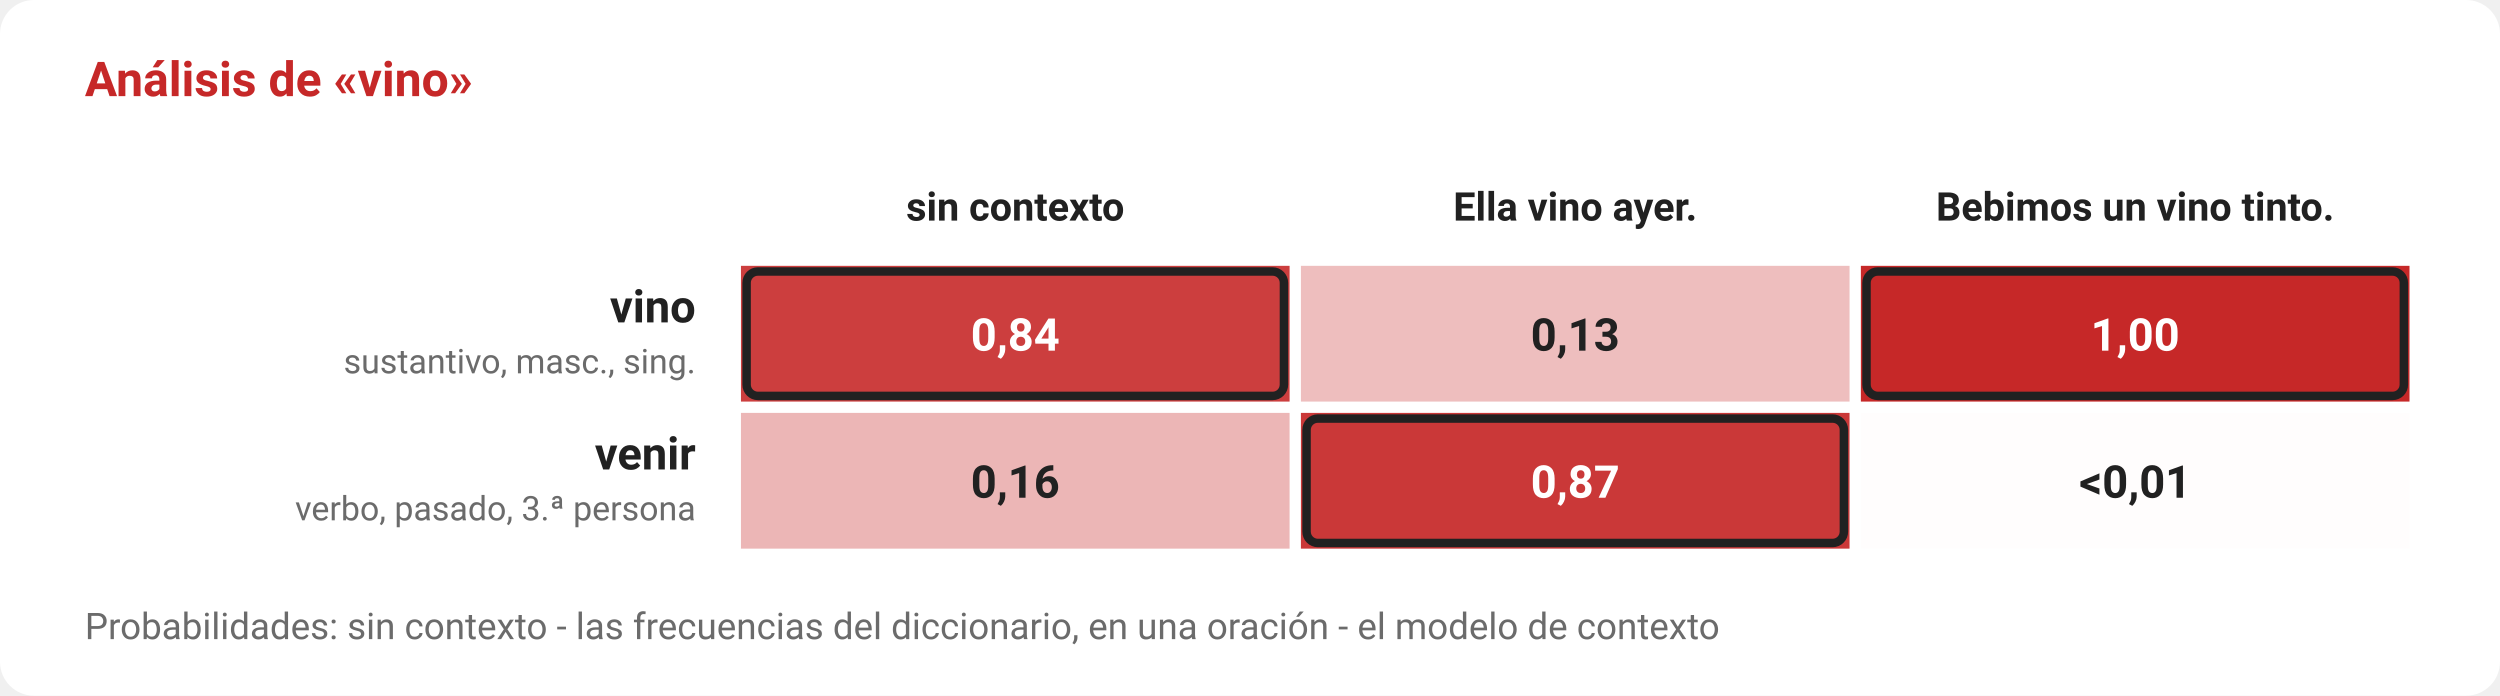
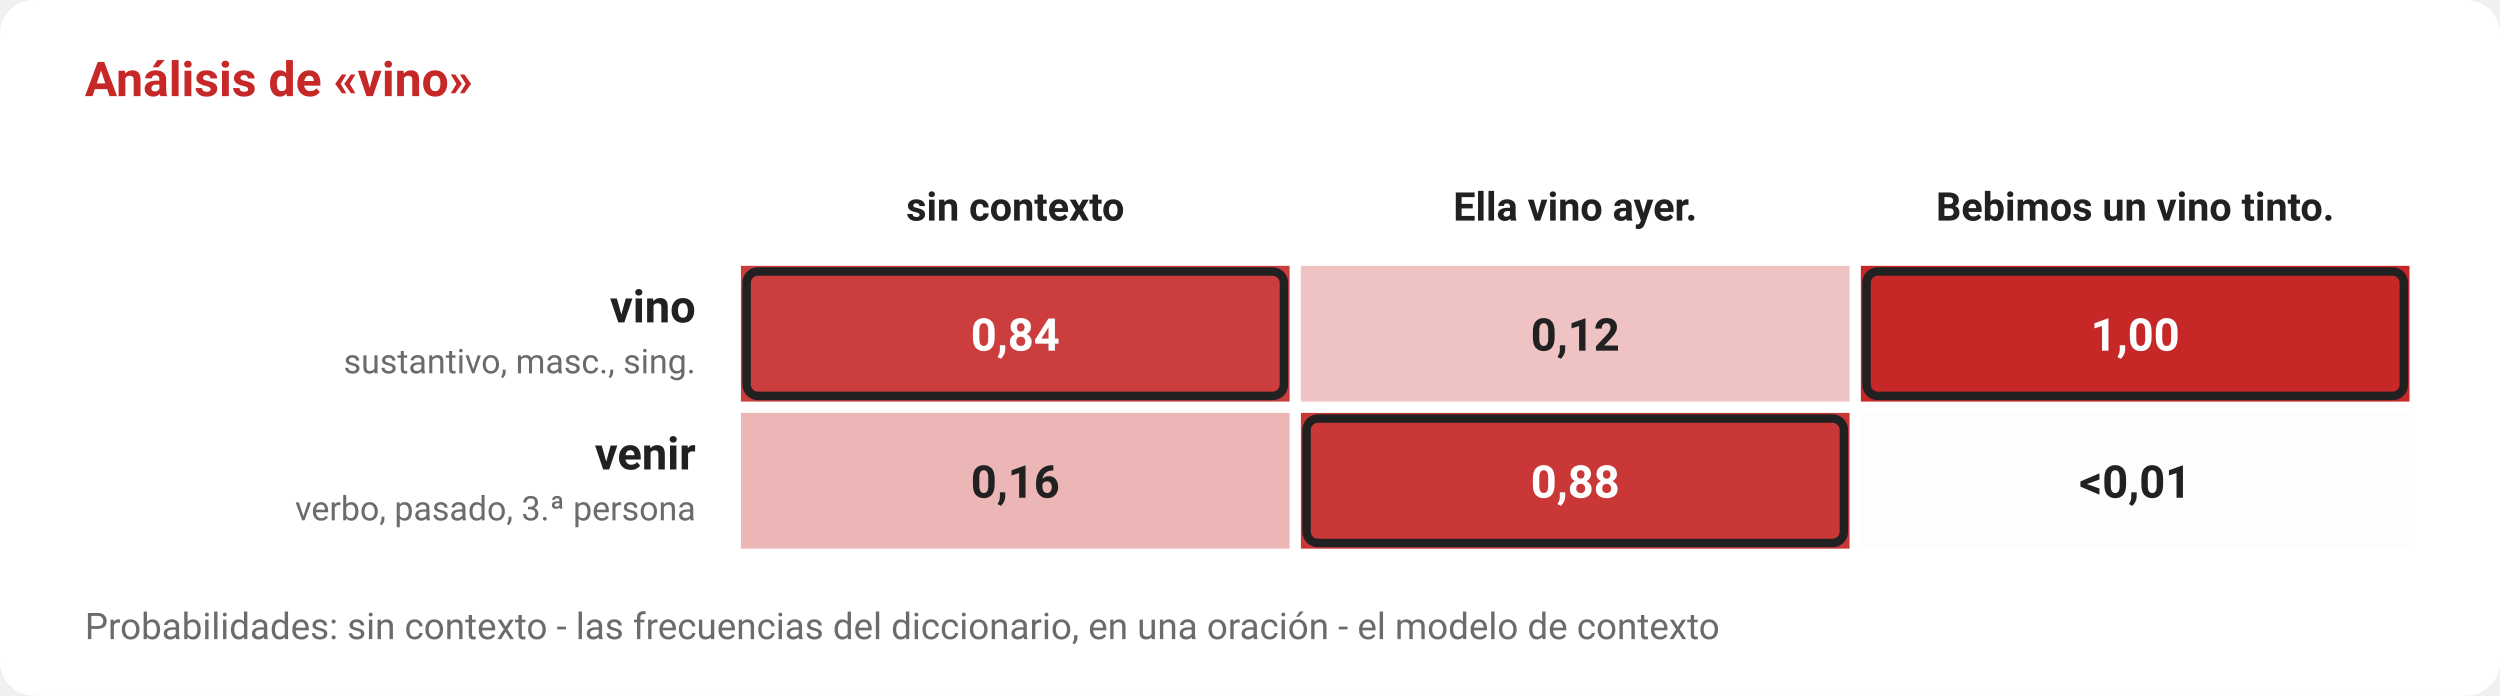
<svg xmlns="http://www.w3.org/2000/svg" viewBox="0 0 884 246" width="884" height="246" font-family="Roboto, Source Sans Pro, Arial, sans-serif" role="img">
  <rect width="884" height="246" rx="12" fill="white" />
  <text x="30.0" y="34.0" font-size="17" fill="#c62828" font-weight="bold" text-anchor="start">Análisis de «vino»</text>
  <text x="359.0" y="78.0" font-size="14" fill="#212121" font-weight="bold" text-anchor="middle">sin contexto</text>
  <text x="557.0" y="78.0" font-size="14" fill="#212121" font-weight="bold" text-anchor="middle">Ella vino ayer.</text>
  <text x="755.0" y="78.0" font-size="14" fill="#212121" font-weight="bold" text-anchor="middle">Bebimos un vino tinto.</text>
  <text x="246.0" y="114.0" font-size="16" fill="#212121" font-weight="bold" text-anchor="end">vino</text>
  <text x="246.0" y="132.0" font-size="12" fill="#6b6b6b" text-anchor="end">sustantivo, masc., sing.</text>
  <rect x="262" y="94" width="194" height="48" fill="#c62828" fill-opacity="0.898" />
  <text x="359.0" y="124.0" font-size="16" fill="white" font-weight="bold" text-anchor="middle">0,84</text>
  <rect x="264" y="96" width="190" height="44" fill="none" stroke="#212121" stroke-width="3" rx="4" />
-   <rect x="460" y="94" width="194" height="48" fill="#c62828" fill-opacity="0.298" />
-   <text x="557.0" y="124.0" font-size="16" fill="#212121" font-weight="bold" text-anchor="middle">0,13</text>
+   <rect x="460" y="94" width="194" height="48" fill="#c62828" fill-opacity="0.278" />
+   <text x="557.0" y="124.0" font-size="16" fill="#212121" font-weight="bold" text-anchor="middle">0,12</text>
  <rect x="658" y="94" width="194" height="48" fill="#c62828" fill-opacity="1.000" />
  <text x="755.0" y="124.0" font-size="16" fill="white" font-weight="bold" text-anchor="middle">1,00</text>
  <rect x="660" y="96" width="190" height="44" fill="none" stroke="#212121" stroke-width="3" rx="4" />
  <text x="246.0" y="166.0" font-size="16" fill="#212121" font-weight="bold" text-anchor="end">venir</text>
  <text x="246.0" y="184.0" font-size="12" fill="#6b6b6b" text-anchor="end">verbo, pasado, 3.ª persona</text>
  <rect x="262" y="146" width="194" height="48" fill="#c62828" fill-opacity="0.338" />
  <text x="359.0" y="176.0" font-size="16" fill="#212121" font-weight="bold" text-anchor="middle">0,16</text>
-   <rect x="460" y="146" width="194" height="48" fill="#c62828" fill-opacity="0.918" />
-   <text x="557.0" y="176.0" font-size="16" fill="white" font-weight="bold" text-anchor="middle">0,87</text>
+   <rect x="460" y="146" width="194" height="48" fill="#c62828" fill-opacity="0.927" />
+   <text x="557.0" y="176.0" font-size="16" fill="white" font-weight="bold" text-anchor="middle">0,88</text>
  <rect x="462" y="148" width="190" height="44" fill="none" stroke="#212121" stroke-width="3" rx="4" />
-   <rect x="658" y="146" width="194" height="48" fill="#c62828" fill-opacity="0.011" />
+   <rect x="658" y="146" width="194" height="48" fill="#c62828" fill-opacity="0.013" />
  <text x="755.0" y="176.0" font-size="16" fill="#212121" font-weight="bold" text-anchor="middle">&lt;0,01</text>
  <text x="30.0" y="226.0" font-size="13" fill="#6b6b6b" text-anchor="start">Probabilidades: sin contexto - las frecuencias del diccionario, en una oración - el modelo de contexto</text>
</svg>
